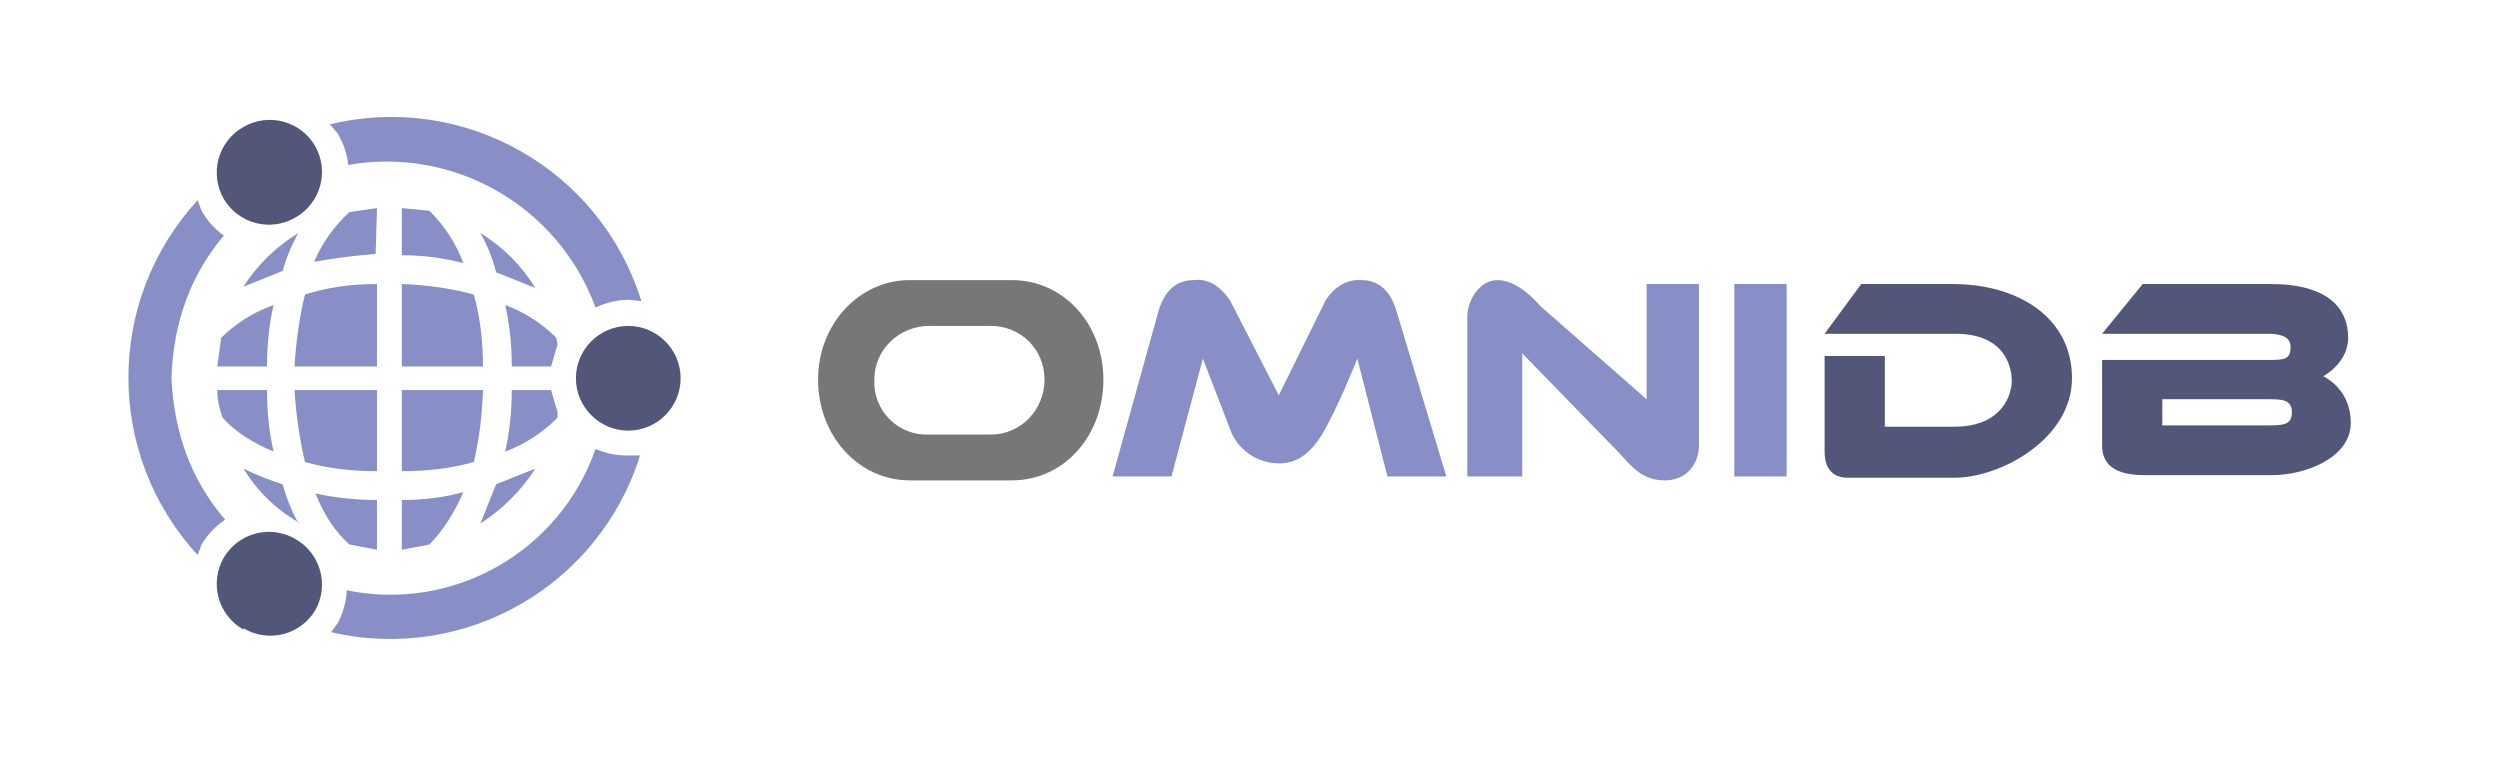
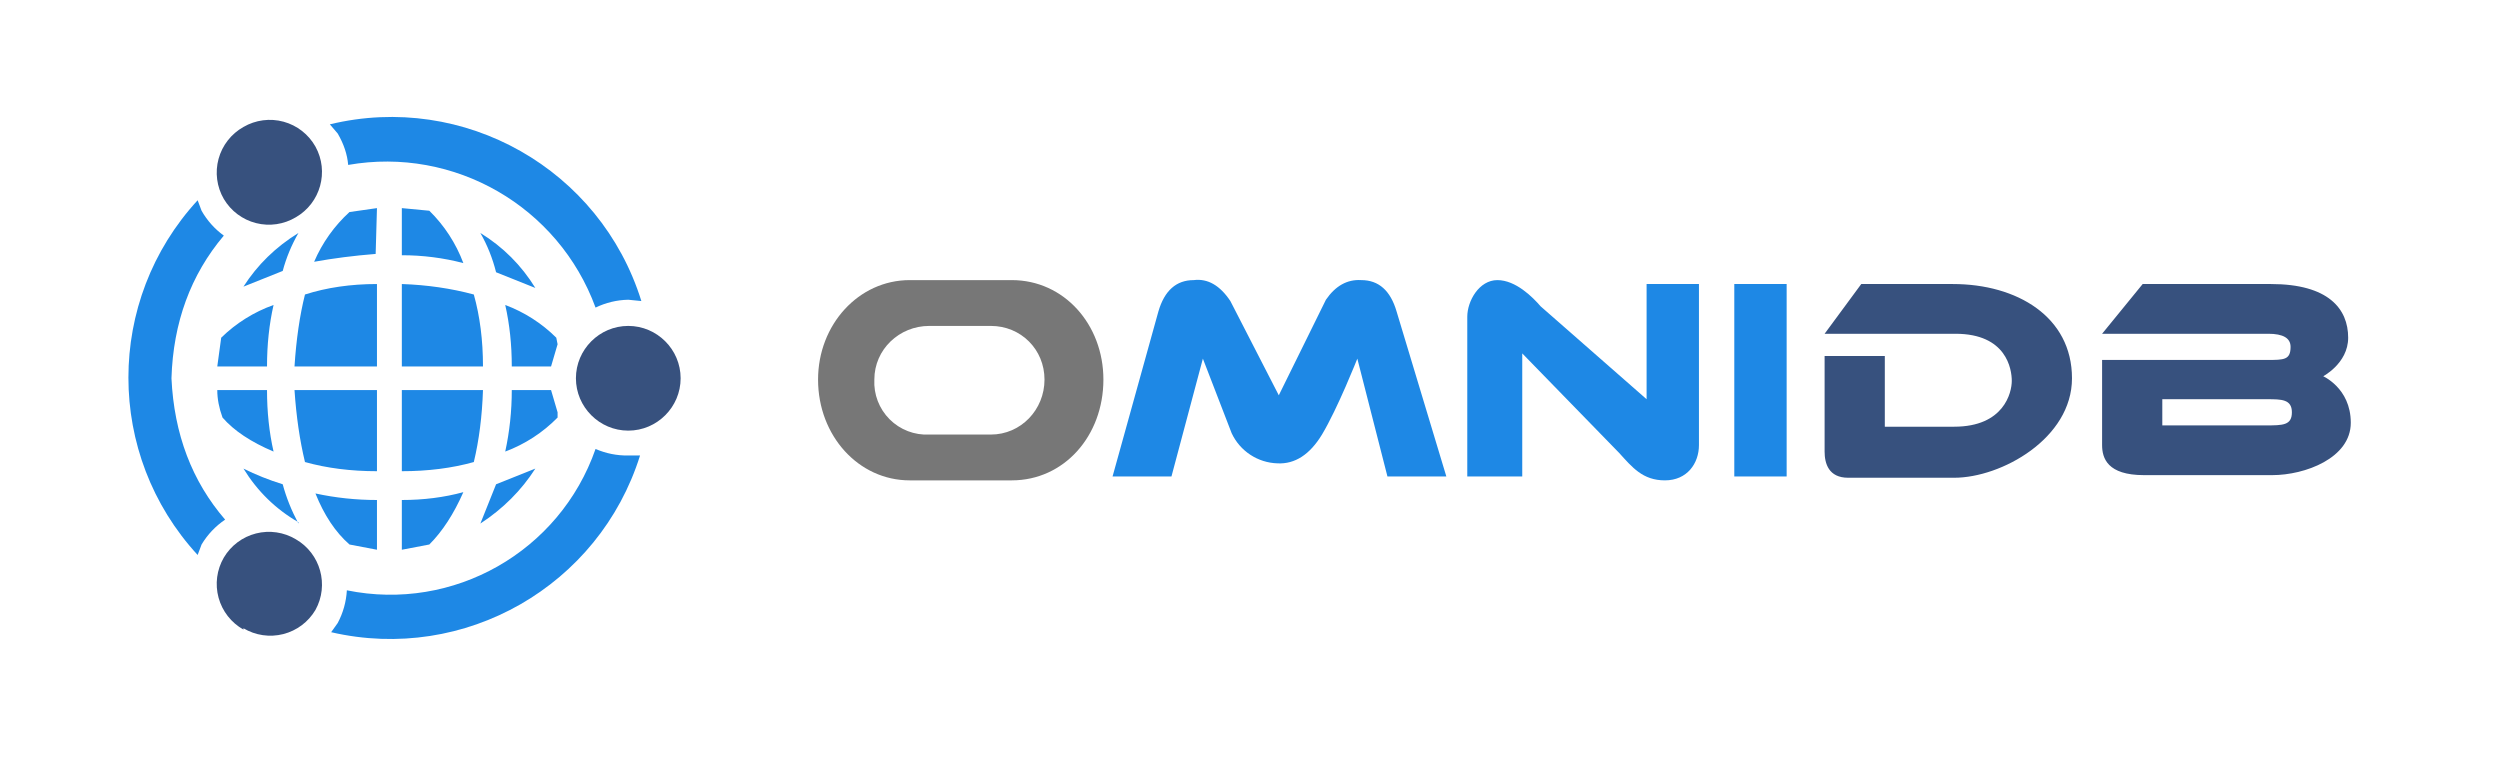
<svg xmlns="http://www.w3.org/2000/svg" fill="none" viewBox="0 0 191 58">
  <path fill="#777" d="M77.3 21.4h-7.8c-3.9 0-7 3.4-7 7.6 0 4.3 3.1 7.7 7 7.7h7.8c4 0 7-3.4 7-7.7 0-4.2-3-7.6-7-7.6m-1.5 11.8H71a4 4 0 0 1-4.2-4.2c0-2.3 1.9-4.1 4.2-4.1h4.7c2.3 0 4.1 1.8 4.1 4.1s-1.8 4.2-4.1 4.2" />
-   <path fill="#878fc6" d="M106.7 23.8q-.7-2.4-2.7-2.4-1.6-.1-2.7 1.5l-3.6 7.3L94 23q-1.2-1.8-2.8-1.6-2 0-2.7 2.4L85 36.4h4.5l2.4-9 2.2 5.7a4 4 0 0 0 3.5 2.3q2 .1 3.4-2.2c1.2-2 2.7-5.8 2.7-5.8l2.3 9h4.5zm5.4 12.6V24.2c0-1.2.9-2.8 2.3-2.8s2.7 1.3 3.3 2l8.1 7.1v-8.8h4V34c0 1.4-.9 2.7-2.6 2.7s-2.5-1-3.5-2.1l-7.4-7.6v9.4zm24.4-14.7h-4v14.7h4z" />
-   <path fill="#525678" d="M139.4 27.2v7.3c0 .9.3 2 1.8 2h8.1c3.6 0 9-3 9-7.6 0-4.7-4.2-7.2-9.1-7.2h-7l-2.8 3.8h10c3.9 0 4.3 2.7 4.3 3.6s-.6 3.5-4.4 3.5H144v-5.4zm38 1.6s2-1 2-3c0-2.2-1.5-4.1-5.9-4.1h-9.8l-3.1 3.8h12.7q1.7 0 1.7 1c0 1-.5 1-1.8 1h-12.6V34c0 1 .4 2.3 3.2 2.3h9.8c2.5 0 6-1.3 6-4s-2.2-3.6-2.2-3.6m-4.2 3.8h-8v-2h8c1.1 0 1.9 0 1.9 1s-.7 1-2 1" />
-   <g fill="#878fc6">
+   <path fill="#1e88e5" d="M106.7 23.8q-.7-2.4-2.7-2.4-1.6-.1-2.7 1.5l-3.6 7.3L94 23q-1.2-1.8-2.8-1.6-2 0-2.7 2.4L85 36.4h4.5l2.4-9 2.2 5.7a4 4 0 0 0 3.5 2.3q2 .1 3.4-2.2c1.2-2 2.7-5.8 2.7-5.8l2.3 9h4.5zm5.4 12.6V24.2c0-1.2.9-2.8 2.3-2.8s2.7 1.3 3.3 2l8.1 7.1v-8.8h4V34c0 1.4-.9 2.7-2.6 2.7s-2.5-1-3.5-2.1l-7.4-7.6v9.4zm24.4-14.7h-4v14.7h4z" />
+   <path fill="#37517e" d="M139.4 27.2v7.3c0 .9.3 2 1.8 2h8.1c3.6 0 9-3 9-7.6 0-4.7-4.2-7.2-9.1-7.2h-7l-2.8 3.8h10c3.9 0 4.3 2.7 4.3 3.6s-.6 3.5-4.4 3.5H144v-5.4zm38 1.6s2-1 2-3c0-2.2-1.5-4.1-5.9-4.1h-9.8l-3.1 3.8h12.7q1.7 0 1.7 1c0 1-.5 1-1.8 1h-12.6V34c0 1 .4 2.3 3.2 2.3h9.8c2.5 0 6-1.3 6-4s-2.2-3.6-2.2-3.6m-4.2 3.8h-8v-2h8c1.1 0 1.9 0 1.9 1s-.7 1-2 1" />
+   <g fill="#1e88e5">
    <path d="M40.9 22q-1.6-2.6-4.2-4.2.8 1.4 1.2 3zm-10.2-6.1v3.6q2.4 0 4.7.6a11 11 0 0 0-2.6-4zm10.2 19.9-3 1.2-1.2 3q2.6-1.7 4.2-4.2m1.7-4.3-.5-1.7h-3q0 2.4-.5 4.7a11 11 0 0 0 4-2.6zm-.1-5.7a11 11 0 0 0-3.9-2.5q.5 2.2.5 4.7h3l.5-1.7zm-5.5 4h-6.3V36q3 0 5.5-.7.6-2.5.7-5.5M30.7 28h6.2q0-3-.7-5.5-2.6-.7-5.5-.8zm0 14 2.1-.4q1.5-1.5 2.6-4-2.2.6-4.7.6zm-9.8-7.5q-.5-2.2-.5-4.7h-3.8q0 1 .4 2.1 1.3 1.5 3.9 2.6m7.9-18.6-2.1.3A11 11 0 0 0 24 20q2.2-.4 4.7-.6zm0 5.8q-3 0-5.5.8-.6 2.4-.8 5.5h6.3zm-6-3.9q-2.6 1.6-4.2 4.1l3-1.2q.4-1.5 1.2-2.9m6 24.2v-3.8q-2.4 0-4.7-.5 1 2.5 2.6 3.9zM16.6 28h3.8q0-2.5.5-4.7a11 11 0 0 0-4 2.5zm6.2 12q-.8-1.5-1.2-3-1.6-.5-3-1.2 1.6 2.6 4.2 4.1m6-10.1h-6.3q.2 3 .8 5.5 2.5.7 5.5.7z" />
    <path d="M25.8 10.2q.7 1.2.8 2.4a17 17 0 0 1 18.9 10.9 6 6 0 0 1 2.5-.6l1 .1A20 20 0 0 0 25.2 9.5zM15.4 41.6a6 6 0 0 1 1.8-1.9q-3.8-4.4-4.1-10.8.2-6.4 4-10.9a6 6 0 0 1-1.7-1.9l-.3-.8a20 20 0 0 0 0 27.1zM48 34.8a6 6 0 0 1-2.5-.5 16.6 16.6 0 0 1-19 10.8 6 6 0 0 1-.7 2.5l-.5.7a20 20 0 0 0 23.6-13.5z" />
  </g>
-   <path fill="#525678" d="M52 28.9c0-2.2-1.8-4-4-4s-4 1.8-4 4 1.8 4 4 4 4-1.8 4-4M18.6 9.7a4 4 0 0 0-1.5 5.5 4 4 0 0 0 5.5 1.4 4 4 0 0 0 1.5-5.4 4 4 0 0 0-5.5-1.5m0 38.3a4 4 0 0 0 5.5-1.4 4 4 0 0 0-1.5-5.4 4 4 0 0 0-5.5 1.4 4 4 0 0 0 1.5 5.5" />
+   <path fill="#37517e" d="M52 28.9c0-2.2-1.8-4-4-4s-4 1.8-4 4 1.8 4 4 4 4-1.8 4-4M18.6 9.7a4 4 0 0 0-1.5 5.5 4 4 0 0 0 5.5 1.4 4 4 0 0 0 1.5-5.4 4 4 0 0 0-5.5-1.5m0 38.3a4 4 0 0 0 5.5-1.4 4 4 0 0 0-1.5-5.4 4 4 0 0 0-5.5 1.4 4 4 0 0 0 1.5 5.5" />
</svg>
